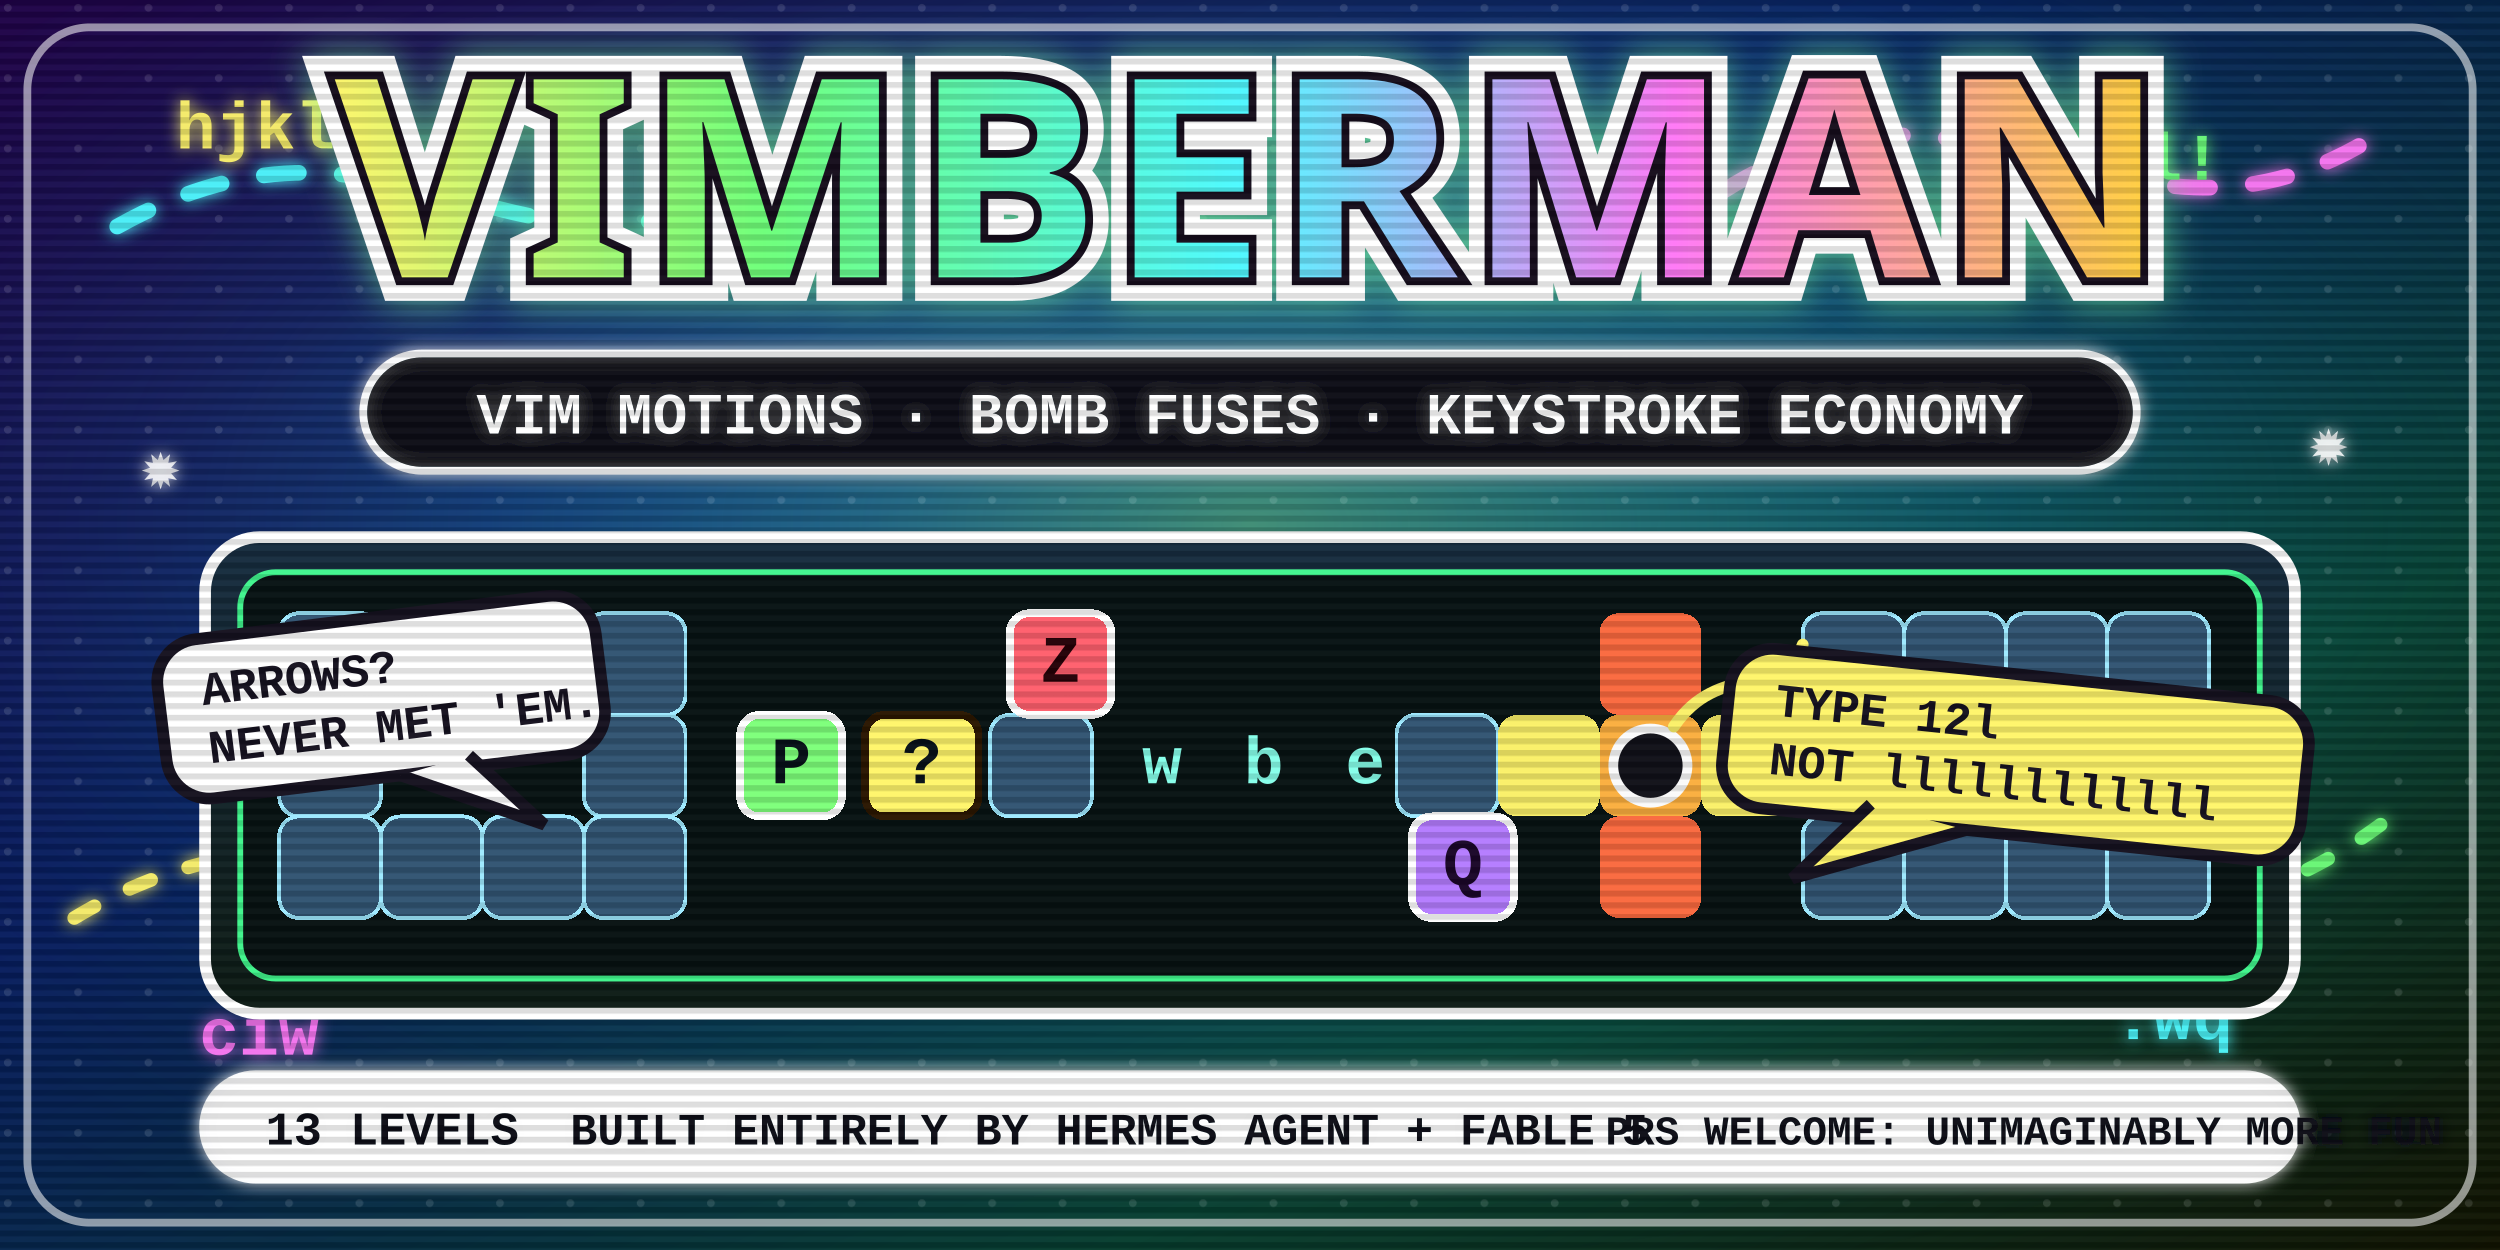
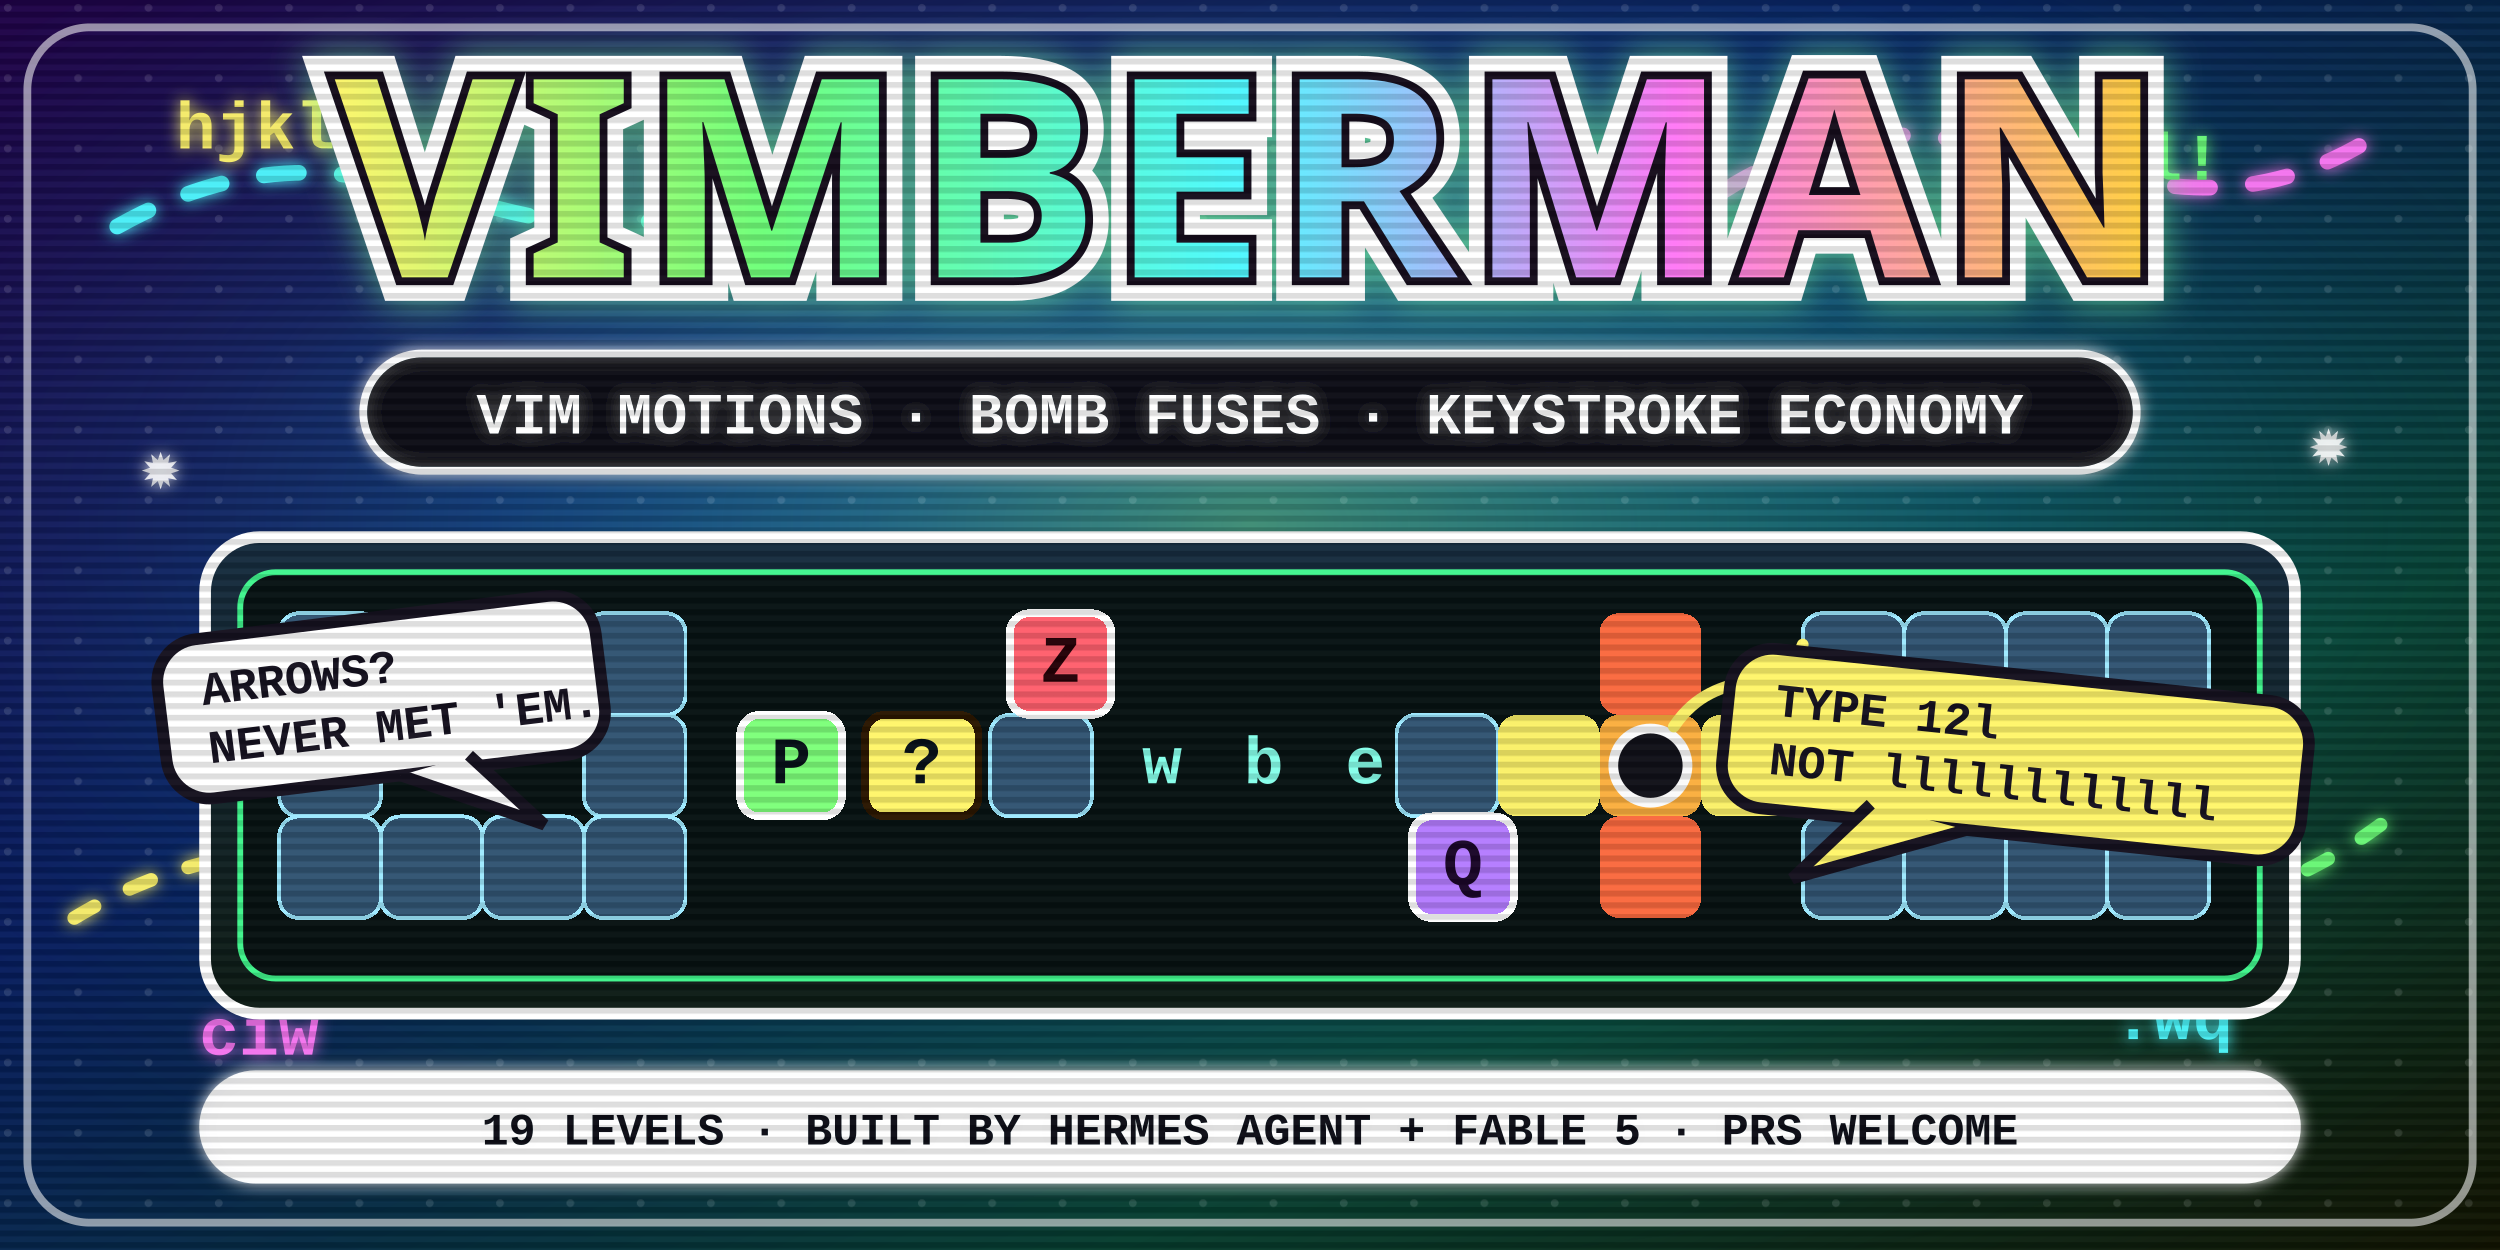
<svg xmlns="http://www.w3.org/2000/svg" width="1280" height="640" viewBox="0 0 1280 640" role="img" aria-labelledby="title desc">
  <defs>
    <linearGradient id="bg" x1="0" x2="1" y1="0" y2="1">
      <stop offset="0%" stop-color="#210048" />
      <stop offset="38%" stop-color="#061a5f" />
      <stop offset="72%" stop-color="#053b2b" />
      <stop offset="100%" stop-color="#111200" />
    </linearGradient>
    <radialGradient id="pop" cx="50%" cy="42%" r="72%">
      <stop offset="0%" stop-color="#7bff9b" stop-opacity="0.48" />
      <stop offset="42%" stop-color="#2df5ff" stop-opacity="0.18" />
      <stop offset="100%" stop-color="#000" stop-opacity="0" />
    </radialGradient>
    <linearGradient id="titleFill" x1="0" x2="1" y1="0" y2="0">
      <stop offset="0%" stop-color="#fff56a" />
      <stop offset="24%" stop-color="#6dff79" />
      <stop offset="50%" stop-color="#4df9ff" />
      <stop offset="74%" stop-color="#ff78f6" />
      <stop offset="100%" stop-color="#ffcf3f" />
    </linearGradient>
    <linearGradient id="floor" x1="0" x2="0" y1="0" y2="1">
      <stop offset="0%" stop-color="#172d40" />
      <stop offset="100%" stop-color="#0d1b14" />
    </linearGradient>
    <pattern id="scan" width="6" height="6" patternUnits="userSpaceOnUse">
      <rect width="6" height="3" fill="#000" opacity="0.13" />
      <rect y="3" width="6" height="3" fill="#fff" opacity="0.025" />
    </pattern>
    <pattern id="dots" width="36" height="36" patternUnits="userSpaceOnUse">
      <circle cx="4" cy="4" r="2" fill="#ffffff" opacity="0.12" />
    </pattern>
    <filter id="shadow" x="-20%" y="-35%" width="140%" height="170%">
      <feDropShadow dx="0" dy="10" stdDeviation="0" flood-color="#001014" flood-opacity="0.95" />
      <feDropShadow dx="0" dy="0" stdDeviation="10" flood-color="#7dff9b" flood-opacity="0.65" />
    </filter>
    <filter id="glow" x="-30%" y="-30%" width="160%" height="160%">
      <feGaussianBlur stdDeviation="4" result="blur" />
      <feMerge>
        <feMergeNode in="blur" />
        <feMergeNode in="SourceGraphic" />
      </feMerge>
    </filter>
    <style>
      .mono{font-family: ui-monospace, SFMono-Regular, Menlo, Monaco, Consolas, 'Liberation Mono', monospace;}
      .fat{font-family: Impact, Haettenschweiler, 'Arial Black', ui-sans-serif, sans-serif; font-weight:900; letter-spacing:.035em;}
      .tiny{font-size:18px; font-weight:800;}
      .label{font-size:24px; font-weight:900; fill:#071018;}
      .tile{shape-rendering:crispEdges; rx:10; ry:10;}
      .glyph{font-size:34px; font-weight:1000; text-anchor:middle; dominant-baseline:central;}
    </style>
  </defs>
  <rect width="1280" height="640" fill="url(#bg)" />
  <rect width="1280" height="640" fill="url(#pop)" />
  <rect width="1280" height="640" fill="url(#dots)" />
  <g opacity="0.95" filter="url(#glow)">
    <path d="M60 116 C206 34 269 169 396 88" fill="none" stroke="#4df9ff" stroke-width="8" stroke-linecap="round" stroke-dasharray="18 22" />
    <path d="M882 98 C1018 12 1091 156 1225 64" fill="none" stroke="#ff78f6" stroke-width="8" stroke-linecap="round" stroke-dasharray="18 22" />
    <path d="M38 470 C220 360 351 560 548 428" fill="none" stroke="#fff56a" stroke-width="7" stroke-linecap="round" stroke-dasharray="12 20" />
    <path d="M784 462 C922 338 1050 562 1232 412" fill="none" stroke="#6dff79" stroke-width="7" stroke-linecap="round" stroke-dasharray="12 20" />
    <g class="mono" font-size="34" font-weight="900">
      <text x="90" y="76" fill="#fff56a">hjkl</text>
      <text x="1056" y="92" fill="#6dff79">12l!</text>
      <text x="102" y="540" fill="#ff78f6">ciw</text>
      <text x="1082" y="532" fill="#4df9ff">:wq</text>
      <text x="628" y="70" fill="#ffffff" opacity=".82">✦</text>
      <text x="724" y="88" fill="#ffcf3f">★</text>
      <text x="1182" y="238" fill="#ffffff" opacity=".9">✹</text>
      <text x="72" y="250" fill="#ffffff" opacity=".9">✹</text>
    </g>
  </g>
  <g transform="translate(640 142)" text-anchor="middle" filter="url(#shadow)">
    <text class="fat" x="0" y="0" font-size="142" fill="#140021" stroke="#ffffff" stroke-width="24" paint-order="stroke fill">VIMBERMAN</text>
    <text class="fat" x="0" y="0" font-size="142" fill="url(#titleFill)" stroke="#15111f" stroke-width="8" paint-order="stroke fill">VIMBERMAN</text>
  </g>
  <g transform="translate(640 215)" text-anchor="middle" class="mono" filter="url(#glow)">
    <rect x="-454" y="-34" width="908" height="60" rx="30" fill="#071018" stroke="#ffffff" stroke-width="4" opacity="0.94" />
    <text x="0" y="7" font-size="30" font-weight="1000" fill="#ffffff">VIM MOTIONS · BOMB FUSES · KEYSTROKE ECONOMY</text>
  </g>
  <g transform="translate(105 275)">
    <rect x="0" y="0" width="1070" height="244" rx="28" fill="url(#floor)" stroke="#ffffff" stroke-width="6" />
    <rect x="18" y="18" width="1034" height="208" rx="18" fill="#061111" stroke="#42ff91" stroke-width="3" opacity=".95" />
    <g transform="translate(38 39)">
      <g fill="#315472" stroke="#9ee9ff" stroke-width="2">
        <rect class="tile" x="0" y="0" width="52" height="52" />
        <rect class="tile" x="52" y="0" width="52" height="52" />
        <rect class="tile" x="104" y="0" width="52" height="52" />
        <rect class="tile" x="156" y="0" width="52" height="52" />
        <rect class="tile" x="0" y="52" width="52" height="52" />
        <rect class="tile" x="156" y="52" width="52" height="52" />
        <rect class="tile" x="364" y="52" width="52" height="52" />
        <rect class="tile" x="572" y="52" width="52" height="52" />
        <rect class="tile" x="0" y="104" width="52" height="52" />
        <rect class="tile" x="52" y="104" width="52" height="52" />
        <rect class="tile" x="104" y="104" width="52" height="52" />
        <rect class="tile" x="156" y="104" width="52" height="52" />
        <rect class="tile" x="780" y="0" width="52" height="52" />
        <rect class="tile" x="832" y="0" width="52" height="52" />
        <rect class="tile" x="884" y="0" width="52" height="52" />
        <rect class="tile" x="936" y="0" width="52" height="52" />
        <rect class="tile" x="936" y="52" width="52" height="52" />
        <rect class="tile" x="780" y="104" width="52" height="52" />
        <rect class="tile" x="832" y="104" width="52" height="52" />
        <rect class="tile" x="884" y="104" width="52" height="52" />
        <rect class="tile" x="936" y="104" width="52" height="52" />
      </g>
      <g class="mono">
        <rect class="tile" x="236" y="52" width="52" height="52" fill="#7dff7a" stroke="#fff" stroke-width="4" />
        <text class="glyph" x="262" y="78" fill="#071018">P</text>
        <rect class="tile" x="300" y="52" width="58" height="52" fill="#fff56a" stroke="#2a1600" stroke-width="4" />
        <text class="glyph" x="329" y="78" fill="#071018">?</text>
        <text class="glyph" x="452" y="78" fill="#86ffea">w</text>
        <text class="glyph" x="504" y="78" fill="#86ffea">b</text>
        <text class="glyph" x="556" y="78" fill="#86ffea">e</text>
        <g opacity=".98">
          <rect class="tile" x="624" y="52" width="52" height="52" fill="#fff56a" />
          <rect class="tile" x="676" y="52" width="52" height="52" fill="#ffb13f" />
          <rect class="tile" x="728" y="52" width="52" height="52" fill="#fff56a" />
          <rect class="tile" x="676" y="0" width="52" height="52" fill="#ff6b3f" />
          <rect class="tile" x="676" y="104" width="52" height="52" fill="#ff6b3f" />
          <circle cx="702" cy="78" r="19" fill="#101018" stroke="#ffffff" stroke-width="5" />
          <path d="M714 58 C737 24 770 44 780 16" fill="none" stroke="#fff56a" stroke-width="6" stroke-linecap="round" />
        </g>
        <rect class="tile" x="374" y="0" width="52" height="52" fill="#ff5f6d" stroke="#fff" stroke-width="4" />
        <text class="glyph" x="400" y="26" fill="#240006">Z</text>
        <rect class="tile" x="580" y="104" width="52" height="52" fill="#b47cff" stroke="#fff" stroke-width="4" />
        <text class="glyph" x="606" y="130" fill="#1a0628">Q</text>
        <rect class="tile" x="820" y="52" width="52" height="52" fill="#ff9a4d" stroke="#fff" stroke-width="4" />
        <text class="glyph" x="846" y="78" fill="#221000">&amp;</text>
        <rect class="tile" x="888" y="52" width="52" height="52" fill="#ff78f6" stroke="#fff" stroke-width="4" />
        <text class="glyph" x="914" y="78" fill="#23001f">M</text>
      </g>
    </g>
  </g>
  <g class="mono" font-weight="1000">
    <g transform="translate(78 330) rotate(-7)">
      <rect x="0" y="0" width="226" height="82" rx="22" fill="#ffffff" stroke="#15111f" stroke-width="6" />
      <path d="M154 76 L188 116 L118 82" fill="#ffffff" stroke="#15111f" stroke-width="6" />
      <text x="22" y="34" font-size="24" fill="#15111f">ARROWS?</text>
      <text x="22" y="64" font-size="24" fill="#15111f">NEVER MET 'EM.</text>
    </g>
    <g transform="translate(888 330) rotate(6)">
      <rect x="0" y="0" width="298" height="82" rx="22" fill="#fff56a" stroke="#15111f" stroke-width="6" />
      <path d="M78 74 L42 116 L128 82" fill="#fff56a" stroke="#15111f" stroke-width="6" />
      <text x="24" y="34" font-size="24" fill="#15111f">TYPE 12l</text>
      <text x="24" y="64" font-size="24" fill="#15111f">NOT llllllllllll</text>
    </g>
  </g>
  <g transform="translate(102 548)" class="mono" filter="url(#glow)">
    <rect x="0" y="0" width="1076" height="58" rx="29" fill="#ffffff" opacity=".96" />
-     <text x="34" y="38" font-size="24" font-weight="1000" fill="#071018">13 LEVELS</text>
-     <text x="190" y="38" font-size="23" font-weight="1000" fill="#071018">BUILT ENTIRELY BY HERMES AGENT + FABLE 5</text>
-     <text x="720" y="38" font-size="21" font-weight="1000" fill="#071018">PRS WELCOME: UNIMAGINABLY MORE FUN</text>
+     <text x="538" y="38" font-size="23" font-weight="1000" fill="#071018" text-anchor="middle">19 LEVELS · BUILT BY HERMES AGENT + FABLE 5 · PRS WELCOME</text>
  </g>
  <rect width="1280" height="640" fill="url(#scan)" />
  <rect x="14" y="14" width="1252" height="612" rx="32" fill="none" stroke="#ffffff" stroke-opacity=".55" stroke-width="4" />
</svg>
